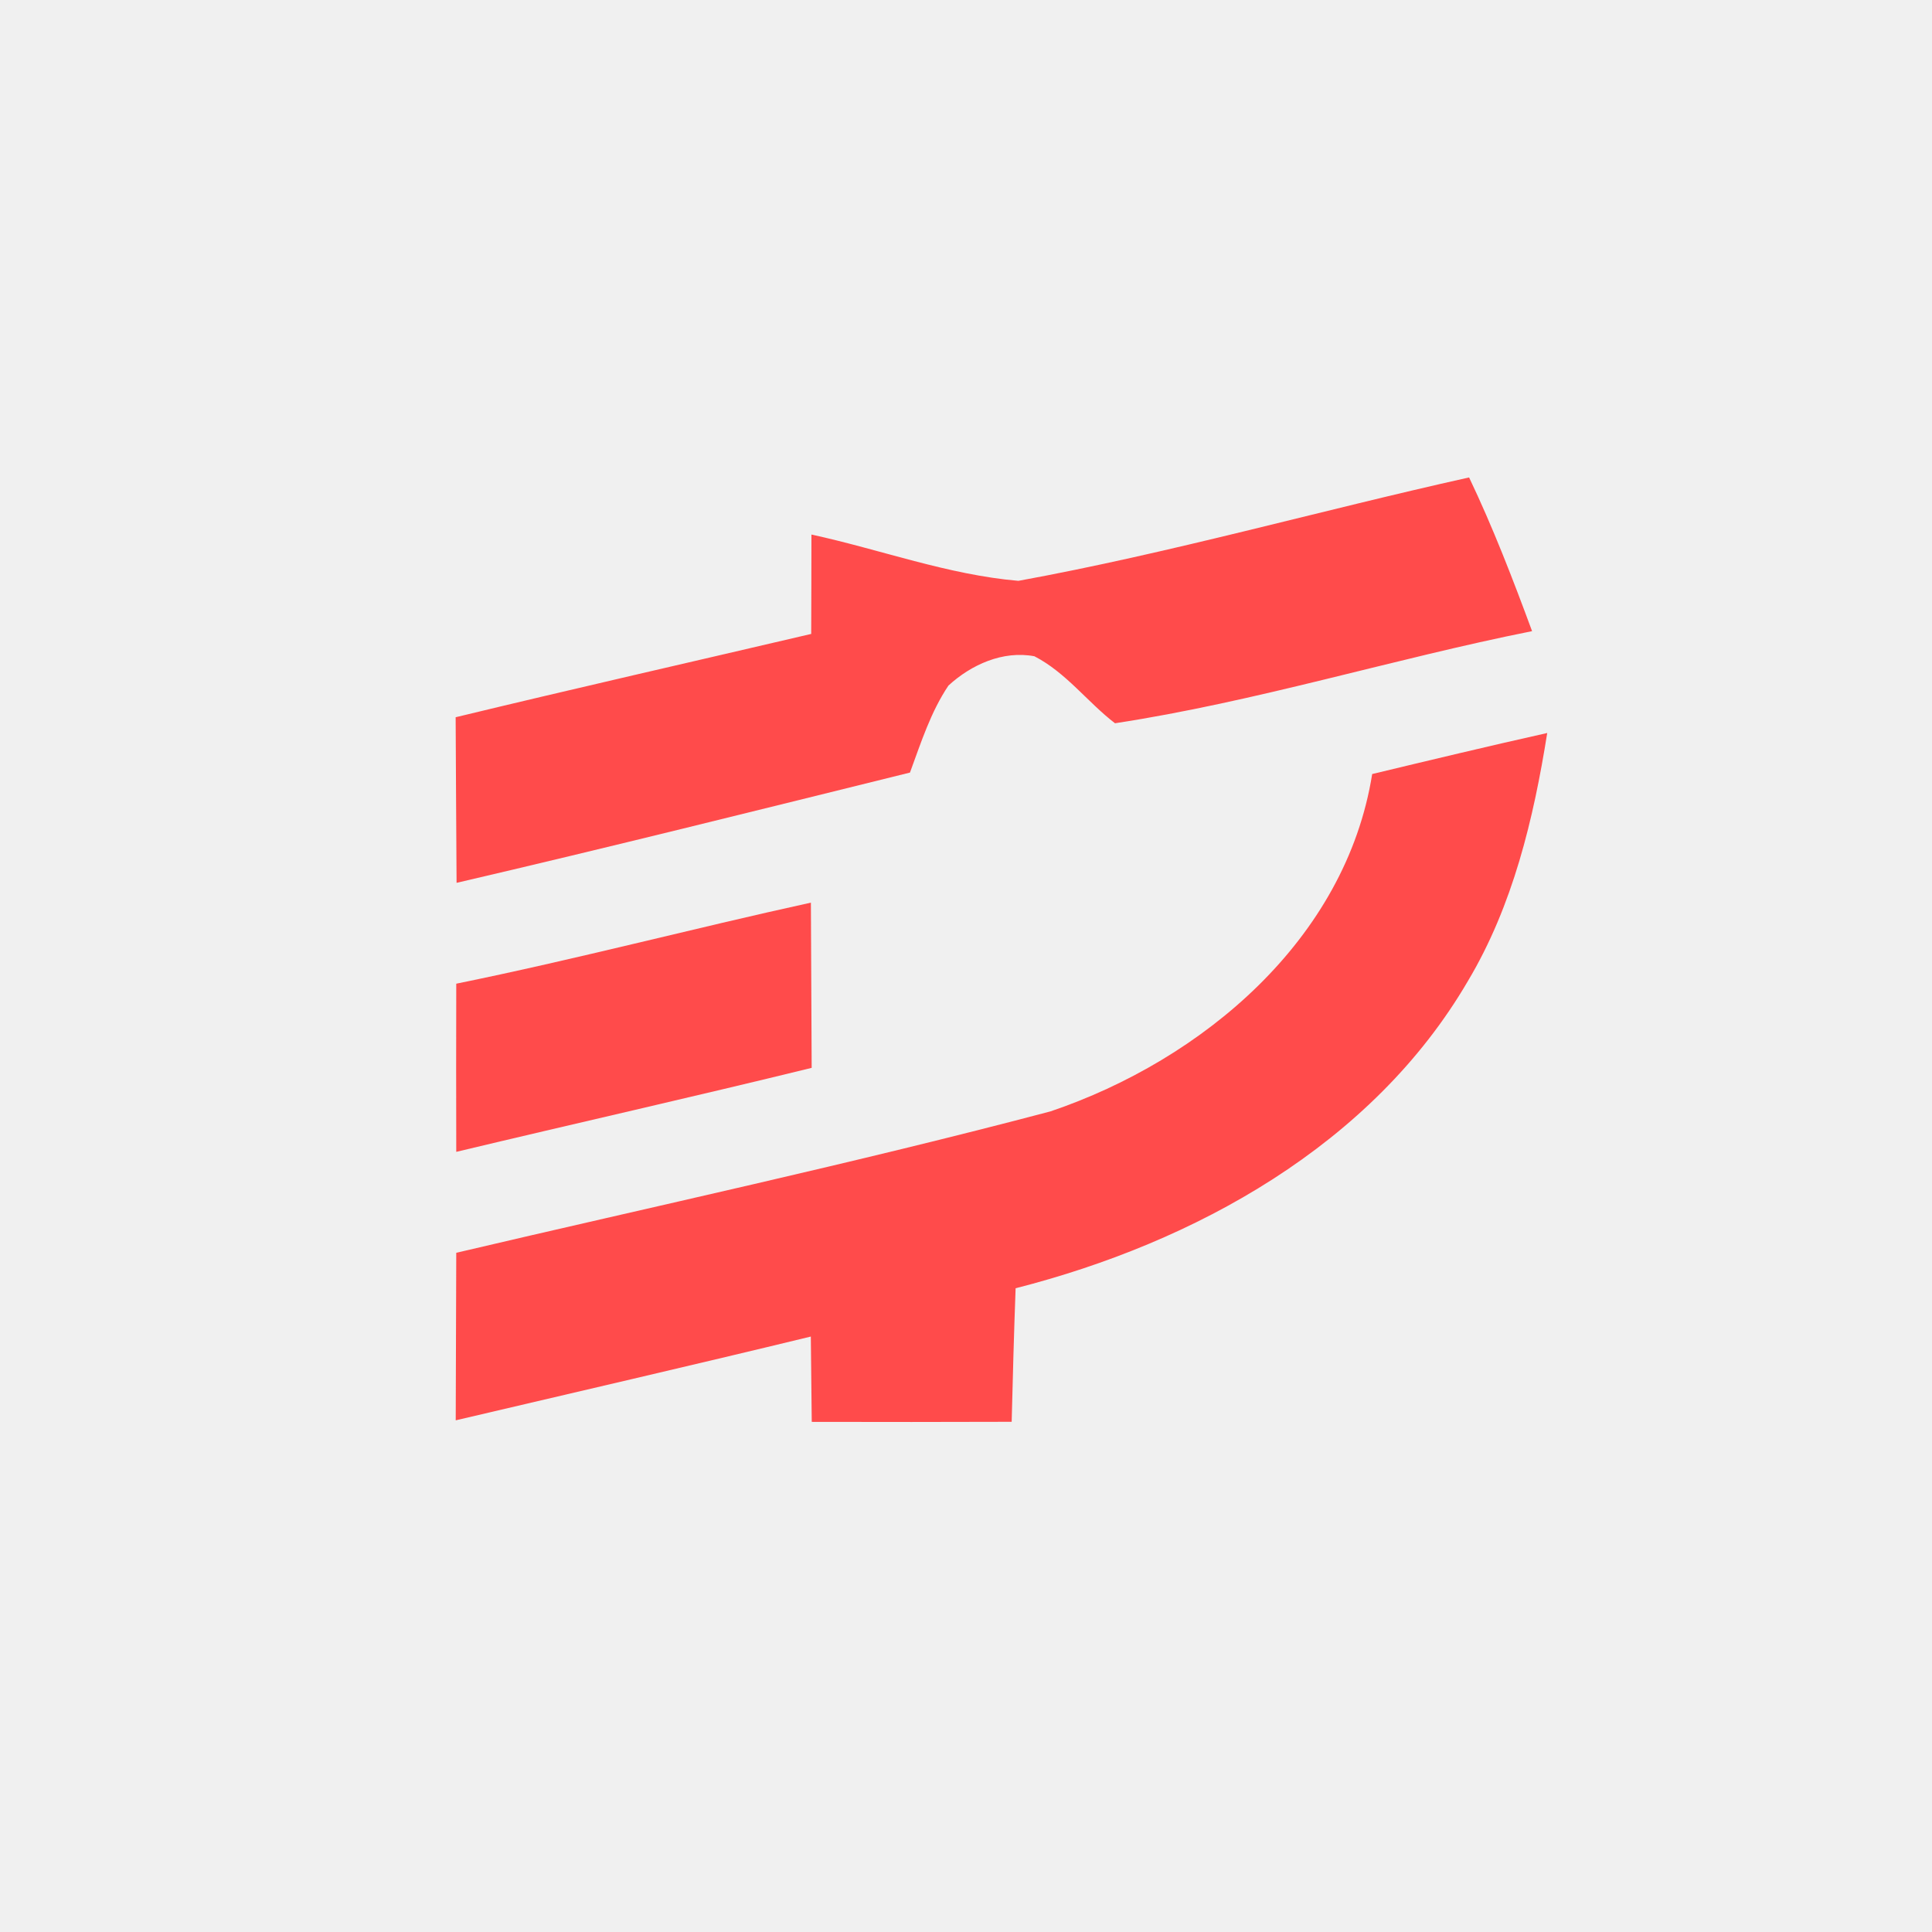
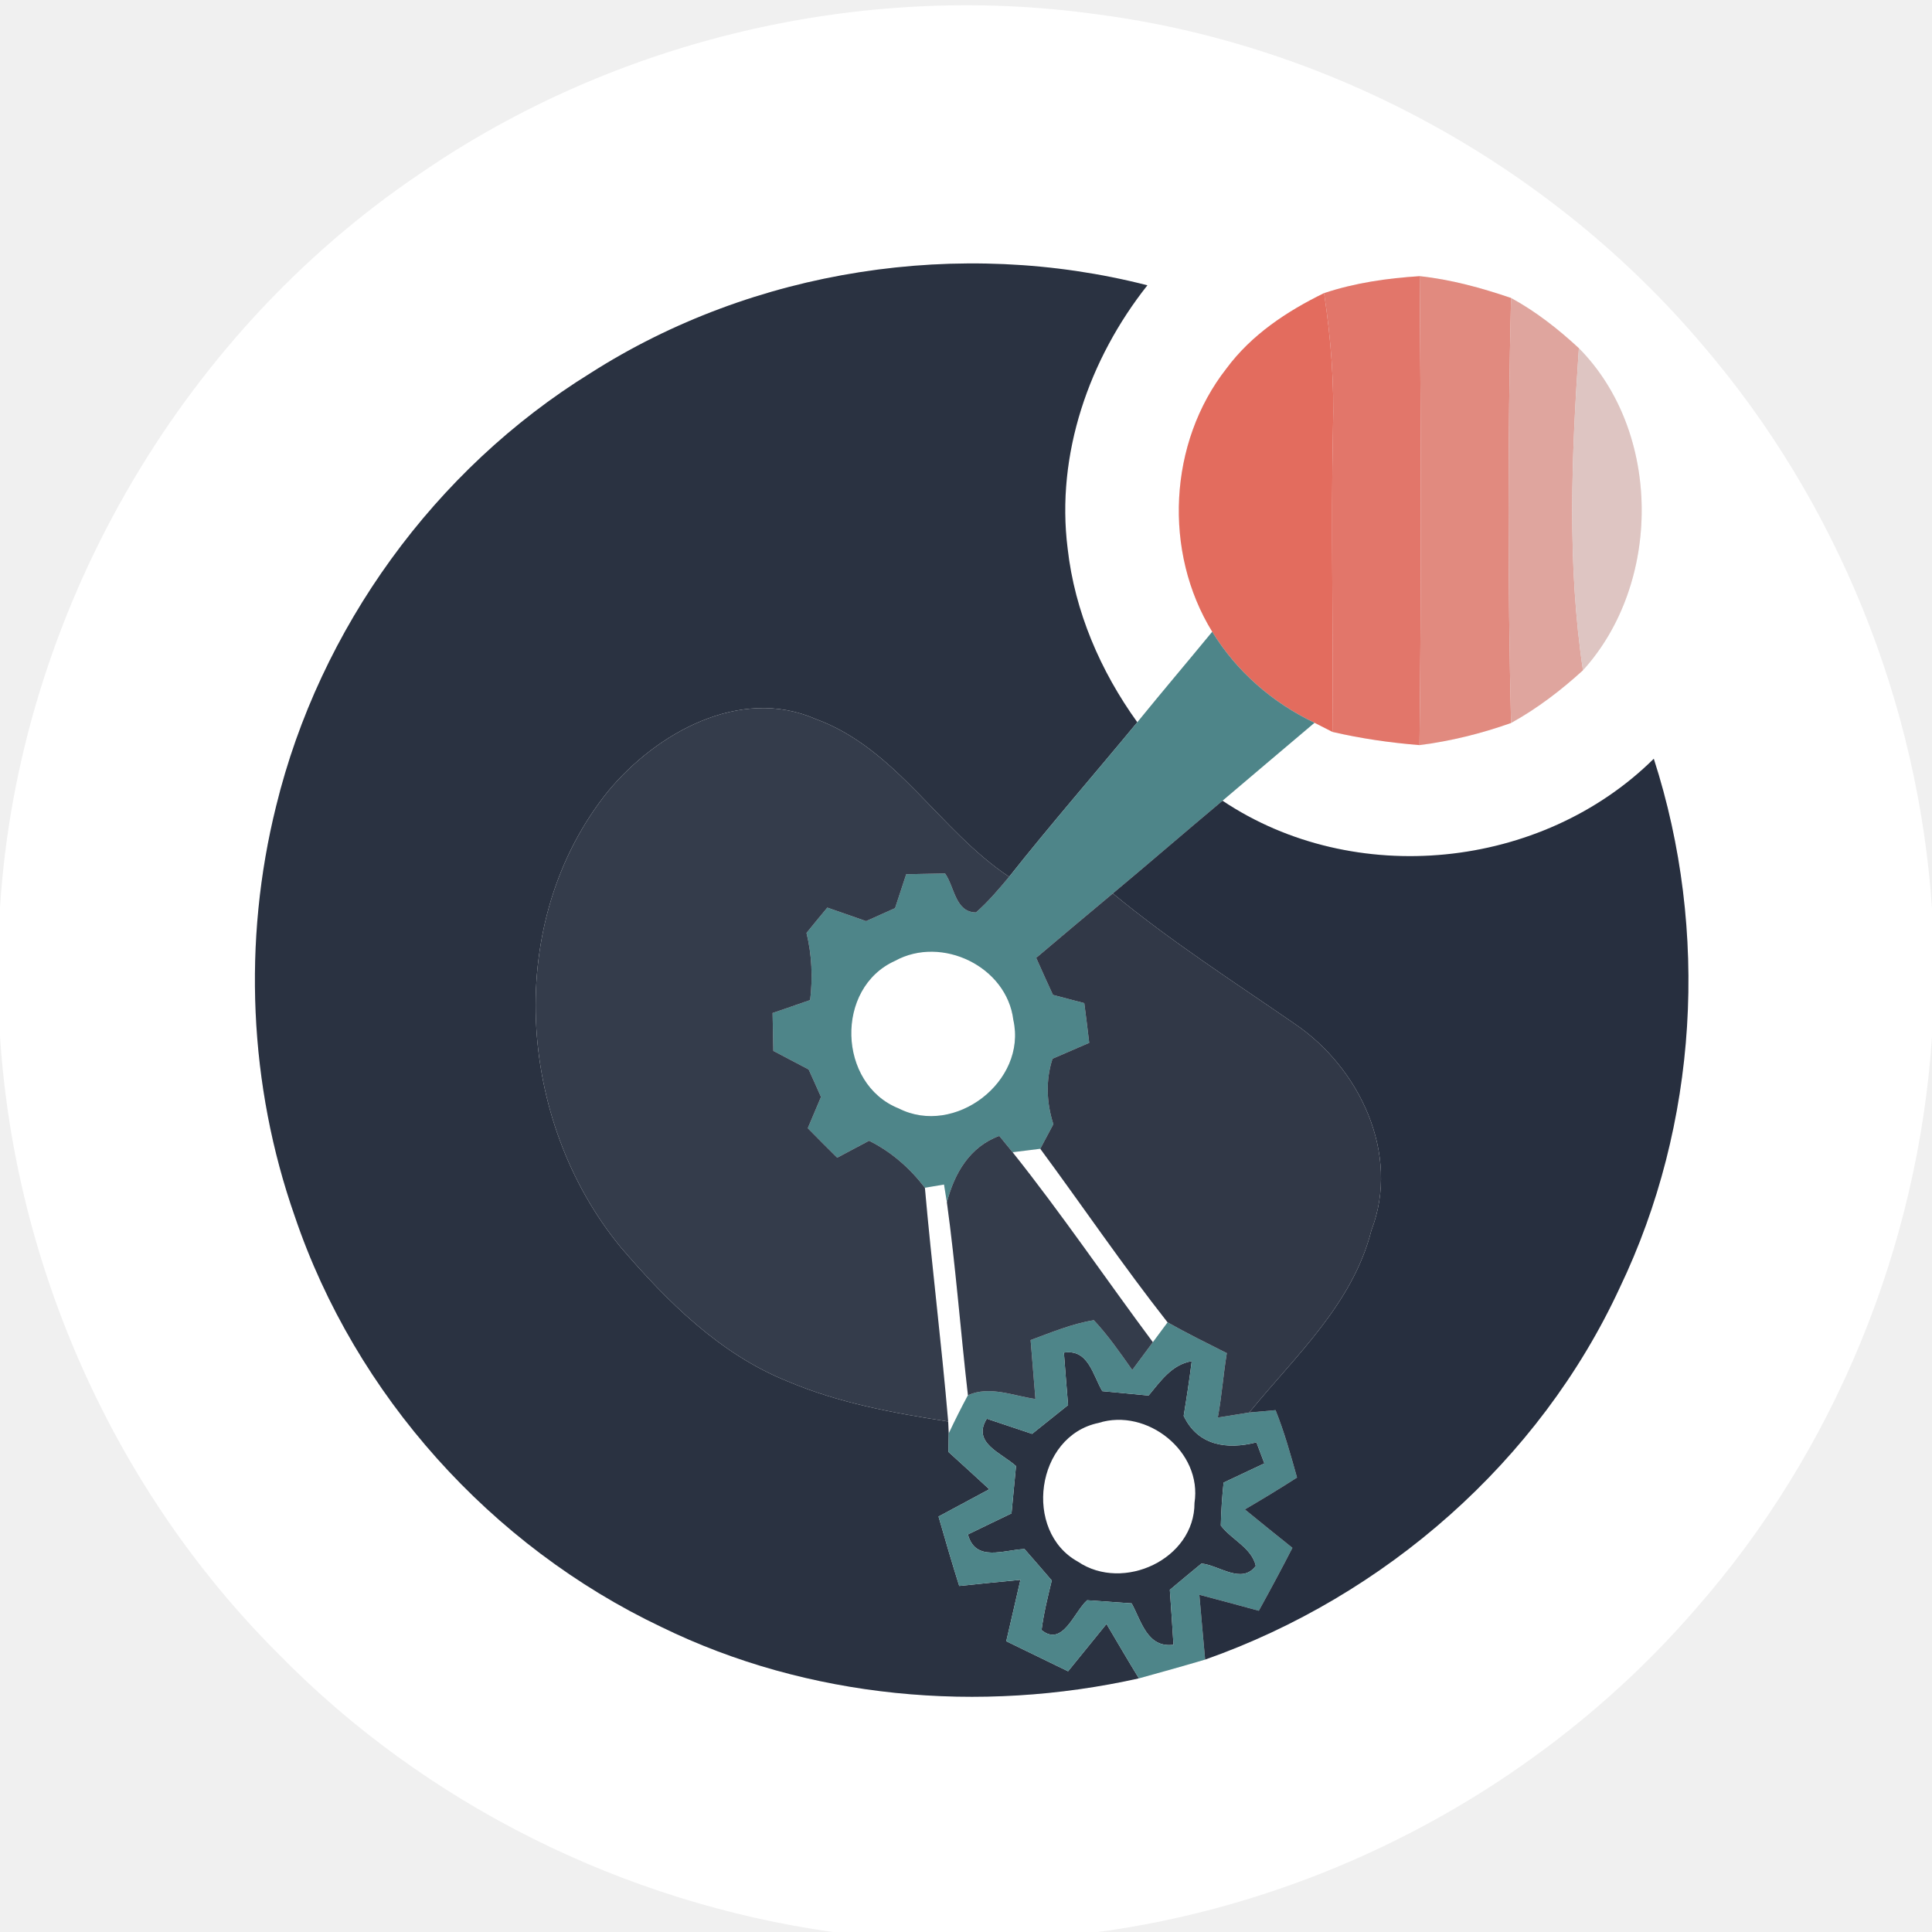
- <svg xmlns="http://www.w3.org/2000/svg" width="250pt" height="250pt" viewBox="0 0 250 250" version="1.1">
-   <g id="#ff4b4bff">
-     <path fill="#ff4b4b" opacity="1.00" d=" M 131.78 75.16 C 151.39 71.58 170.64 66.11 190.10 61.78 C 193.19 68.25 195.77 74.95 198.25 81.67 C 180.18 85.28 162.50 90.81 144.28 93.59 C 140.70 90.84 137.95 87.03 133.85 84.92 C 129.76 84.15 125.66 86.02 122.73 88.71 C 120.43 92.13 119.17 96.12 117.75 99.97 C 98.21 104.80 78.68 109.68 59.08 114.24 C 59.03 107.10 59.00 99.95 58.96 92.81 C 74.27 89.11 89.63 85.62 104.97 82.03 C 104.98 77.74 105.00 73.46 105.00 69.17 C 113.93 71.11 122.66 74.38 131.78 75.16 Z" />
-     <path fill="#ff4b4b" opacity="1.00" d=" M 177.56 100.16 C 185.10 98.35 192.64 96.54 200.21 94.85 C 198.44 105.97 195.77 117.19 189.95 126.94 C 177.59 148.14 154.61 160.79 131.42 166.70 C 131.21 172.46 131.05 178.22 130.91 183.98 C 122.29 184.01 113.66 184.01 105.04 183.99 C 105.01 181.23 104.95 175.71 104.92 172.95 C 89.63 176.66 74.29 180.19 58.97 183.79 C 58.99 176.56 59.01 169.33 59.04 162.11 C 84.69 156.08 110.47 150.54 135.94 143.81 C 155.60 137.15 174.15 121.56 177.56 100.16 Z" />
-     <path fill="#ff4b4b" opacity="1.00" d=" M 59.04 127.29 C 74.42 124.16 89.60 120.16 104.93 116.80 C 104.97 123.92 105.00 131.05 105.03 138.18 C 89.73 141.93 74.36 145.39 59.04 149.05 C 59.02 141.80 59.02 134.54 59.04 127.29 Z" />
+ <svg xmlns="http://www.w3.org/2000/svg" width="180pt" height="180pt" viewBox="0 0 180 180" version="1.1">
+   <g id="#ffffffff">
+     <path fill="#ffffff" opacity="1.00" d=" M 39.13 16.18 C 57.34 3.65 80.28 -1.73 102.17 1.33 C 123.96 4.16 144.49 15.43 158.68 32.21 C 171.18 46.80 178.71 65.48 180.00 84.64 L 180.00 96.58 C 178.70 116.15 170.91 135.23 157.92 149.97 C 143.81 166.26 123.67 177.10 102.31 180.00 L 77.59 180.00 C 58.15 177.27 39.65 168.12 25.92 154.07 C 10.68 138.86 1.38 118.00 0.00 96.52 L 0.00 84.57 C 1.72 57.37 16.53 31.42 39.13 16.18 M 55.00 34.77 C 40.51 43.73 29.78 58.54 25.73 75.09 C 22.60 87.65 23.18 101.12 27.47 113.34 C 33.11 129.99 45.75 144.04 61.61 151.58 C 75.30 158.27 91.30 159.68 106.11 156.37 C 108.17 155.80 110.23 155.23 112.28 154.62 C 129.03 148.72 143.43 136.16 150.91 119.97 C 158.21 104.75 159.26 86.73 154.08 70.69 C 143.62 81.04 126.15 82.80 113.90 74.60 C 116.76 72.18 119.61 69.75 122.47 67.34 C 122.89 67.55 123.72 67.98 124.14 68.19 C 126.81 68.81 129.52 69.20 132.25 69.42 C 135.16 69.05 138.02 68.34 140.78 67.36 C 143.22 66.01 145.43 64.32 147.48 62.45 C 154.83 54.36 154.85 40.26 147.10 32.44 C 145.17 30.65 143.09 29.02 140.78 27.76 C 138.01 26.82 135.19 26.04 132.27 25.73 C 129.25 25.92 126.24 26.35 123.36 27.31 C 119.89 29.00 116.58 31.20 114.26 34.34 C 108.86 41.23 108.36 51.42 112.94 58.86 C 110.62 61.68 108.26 64.46 105.96 67.29 C 102.53 62.53 100.13 56.98 99.47 51.11 C 98.36 42.34 101.47 33.44 106.90 26.58 C 89.46 22.11 70.20 25.06 55.00 34.77 Z" />
+     <path fill="#ffffff" opacity="1.00" d=" M 83.39 89.52 C 87.73 87.13 93.80 90.04 94.41 95.03 C 95.70 100.76 88.95 105.92 83.73 103.27 C 78.04 101.00 77.77 92.04 83.39 89.52 Z" />
+     <path fill="#ffffff" opacity="1.00" d=" M 94.34 107.35 C 94.98 107.27 96.28 107.11 96.92 107.03 C 100.89 112.41 104.65 117.95 108.78 123.20 C 108.44 123.66 107.75 124.59 107.41 125.05 C 103.03 119.17 98.91 113.08 94.34 107.35 Z" />
+     <path fill="#ffffff" opacity="1.00" d=" M 86.17 110.66 C 86.62 110.58 87.51 110.44 87.95 110.36 C 88.02 110.78 88.15 111.61 88.22 112.02 C 89.04 117.99 89.49 124.00 90.18 129.99 C 89.55 131.16 88.96 132.34 88.39 133.55 L 88.34 132.44 C 87.72 125.17 86.81 117.92 86.17 110.66 Z" />
+     <path fill="#ffffff" opacity="1.00" d=" M 102.35 132.57 C 106.86 131.14 112.03 135.24 111.29 140.02 C 111.31 145.27 104.64 148.35 100.43 145.50 C 95.29 142.67 96.50 133.78 102.35 132.57 Z" />
+   </g>
+   <g id="#2a3241ff">
+     <path fill="#2a3241" opacity="1.00" d=" M 55.00 34.77 C 70.20 25.06 89.46 22.11 106.90 26.58 C 101.47 33.44 98.36 42.34 99.47 51.11 C 100.13 56.98 102.53 62.53 105.96 67.29 C 101.99 72.10 97.89 76.80 94.02 81.69 C 87.50 77.36 83.53 69.72 75.95 66.97 C 68.93 63.93 61.16 68.29 56.67 73.70 C 46.88 85.84 48.11 104.37 57.82 116.19 C 62.16 121.26 67.09 126.18 73.39 128.70 C 78.15 130.72 83.26 131.65 88.34 132.44 L 88.39 133.55 C 88.38 133.98 88.37 134.84 88.36 135.27 C 89.63 136.43 90.91 137.58 92.17 138.75 C 90.60 139.60 89.02 140.44 87.44 141.29 C 88.06 143.45 88.69 145.61 89.37 147.76 C 91.27 147.56 93.17 147.37 95.07 147.19 C 94.64 149.10 94.19 151.00 93.75 152.91 C 95.67 153.85 97.59 154.78 99.51 155.71 C 100.70 154.24 101.89 152.77 103.09 151.30 C 104.09 152.99 105.08 154.69 106.11 156.37 C 91.30 159.68 75.30 158.27 61.61 151.58 C 45.75 144.04 33.11 129.99 27.47 113.34 C 23.18 101.12 22.60 87.65 25.73 75.09 C 29.78 58.54 40.51 43.73 55.00 34.77 Z" />
+     <path fill="#2a3241" opacity="1.00" d=" M 99.12 126.02 C 101.40 125.66 101.81 128.10 102.70 129.61 C 104.13 129.75 105.57 129.89 107.01 130.02 C 108.12 128.69 109.18 127.12 111.03 126.82 C 110.82 128.52 110.56 130.22 110.28 131.91 C 111.60 134.70 114.33 135.08 117.06 134.38 C 117.31 135.03 117.55 135.68 117.80 136.34 C 116.53 136.94 115.27 137.53 114.00 138.13 C 113.86 139.46 113.77 140.79 113.74 142.13 C 114.73 143.44 116.62 144.20 117.00 145.89 C 115.69 147.65 113.59 145.83 111.94 145.67 C 110.95 146.48 109.97 147.30 108.99 148.12 C 109.11 149.82 109.23 151.53 109.33 153.24 C 106.88 153.55 106.35 151.05 105.43 149.38 C 104.05 149.28 102.67 149.18 101.29 149.09 C 100.08 150.14 99.02 153.49 97.04 151.87 C 97.24 150.31 97.62 148.78 97.99 147.25 C 97.15 146.27 96.30 145.29 95.45 144.32 C 93.53 144.39 90.88 145.58 90.18 142.96 C 91.53 142.30 92.89 141.65 94.24 141.00 C 94.37 139.53 94.53 138.06 94.66 136.59 C 93.29 135.35 90.53 134.44 91.94 132.18 C 93.35 132.65 94.75 133.12 96.16 133.59 C 97.28 132.70 98.40 131.80 99.51 130.91 C 99.38 129.28 99.24 127.65 99.12 126.02 M 102.35 132.57 C 96.50 133.78 95.29 142.67 100.43 145.50 C 104.64 148.35 111.31 145.27 111.29 140.02 C 112.03 135.24 106.86 131.14 102.35 132.57 Z" />
+   </g>
+   <g id="#e2766aff">
+     <path fill="#e2766a" opacity="1.00" d=" M 123.36 27.31 C 126.24 26.35 129.25 25.92 132.27 25.73 C 132.39 40.29 132.43 54.86 132.25 69.42 C 129.52 69.20 126.81 68.81 124.14 68.19 C 124.24 58.79 123.99 49.40 124.19 40.00 C 124.32 35.75 124.00 31.51 123.36 27.31 Z" />
+   </g>
+   <g id="#e18a7fff">
+     <path fill="#e18a7f" opacity="1.00" d=" M 132.27 25.73 C 135.19 26.04 138.01 26.82 140.78 27.76 C 140.47 40.95 140.47 54.16 140.78 67.36 C 138.02 68.34 135.16 69.05 132.25 69.42 C 132.43 54.86 132.39 40.29 132.27 25.73 Z" />
+   </g>
+   <g id="#e36c5eff">
+     <path fill="#e36c5e" opacity="1.00" d=" M 114.26 34.34 C 116.58 31.20 119.89 29.00 123.36 27.31 C 124.00 31.51 124.32 35.75 124.19 40.00 C 123.99 49.40 124.24 58.79 124.14 68.19 C 123.72 67.98 122.89 67.55 122.47 67.34 C 118.57 65.48 115.20 62.56 112.94 58.86 C 108.36 51.42 108.86 41.23 114.26 34.34 Z" />
+   </g>
+   <g id="#dfa59eff">
+     <path fill="#dfa59e" opacity="1.00" d=" M 140.78 27.76 C 143.09 29.02 145.17 30.65 147.10 32.44 C 146.42 42.41 146.00 52.54 147.48 62.45 C 145.43 64.32 143.22 66.01 140.78 67.36 C 140.47 54.16 140.47 40.95 140.78 27.76 Z" />
+   </g>
+   <g id="#dec5c2ff">
+     <path fill="#dec5c2" opacity="1.00" d=" M 147.10 32.44 C 154.85 40.26 154.83 54.36 147.48 62.45 C 146.00 52.54 146.42 42.41 147.10 32.44 Z" />
+   </g>
+   <g id="#4e8589ff">
+     <path fill="#4e8589" opacity="1.00" d=" M 105.96 67.29 C 108.26 64.46 110.62 61.68 112.94 58.86 C 115.20 62.56 118.57 65.48 122.47 67.34 C 119.61 69.75 116.76 72.18 113.90 74.60 C 110.48 77.46 107.11 80.38 103.68 83.24 C 101.30 85.23 98.91 87.23 96.54 89.24 C 97.05 90.39 97.57 91.54 98.10 92.69 C 98.83 92.88 100.29 93.27 101.02 93.46 C 101.18 94.69 101.34 95.93 101.48 97.16 C 100.34 97.66 99.20 98.15 98.06 98.64 C 97.41 100.66 97.50 102.74 98.14 104.74 C 97.84 105.31 97.23 106.46 96.92 107.03 C 96.28 107.11 94.98 107.27 94.34 107.35 C 93.92 106.84 93.51 106.34 93.10 105.83 C 90.35 106.84 88.92 109.31 88.22 112.02 C 88.15 111.61 88.02 110.78 87.95 110.36 C 87.51 110.44 86.62 110.58 86.17 110.66 C 84.77 108.83 83.04 107.31 80.97 106.28 C 79.98 106.80 78.99 107.33 78.00 107.86 C 77.08 106.95 76.16 106.03 75.26 105.11 C 75.67 104.14 76.08 103.17 76.49 102.20 C 76.11 101.35 75.73 100.49 75.34 99.64 C 74.24 99.07 73.15 98.48 72.05 97.91 C 72.03 96.73 72.00 95.56 71.98 94.38 C 73.15 93.98 74.32 93.58 75.48 93.17 C 75.73 91.08 75.64 88.97 75.14 86.92 C 75.78 86.13 76.43 85.34 77.08 84.56 C 78.28 84.98 79.49 85.39 80.69 85.82 C 81.59 85.41 82.49 85.01 83.39 84.61 C 83.74 83.55 84.08 82.50 84.43 81.45 C 85.63 81.42 86.84 81.40 88.05 81.38 C 88.94 82.63 88.99 84.99 90.93 85.01 C 92.07 84.01 93.05 82.85 94.02 81.69 C 97.89 76.80 101.99 72.10 105.96 67.29 M 83.39 89.52 C 77.77 92.04 78.04 101.00 83.73 103.27 C 88.95 105.92 95.70 100.76 94.41 95.03 C 93.80 90.04 87.73 87.13 83.39 89.52 Z" />
+     <path fill="#4e8589" opacity="1.00" d=" M 96.02 124.85 C 97.95 124.14 99.87 123.33 101.91 123.00 C 103.25 124.43 104.36 126.04 105.49 127.64 C 105.97 126.99 106.93 125.70 107.41 125.05 C 107.75 124.59 108.44 123.66 108.78 123.20 C 110.59 124.22 112.45 125.14 114.30 126.07 C 113.97 128.06 113.83 130.09 113.46 132.07 C 114.43 131.91 115.41 131.75 116.39 131.60 C 117.00 131.55 118.23 131.44 118.84 131.38 C 119.66 133.42 120.25 135.55 120.84 137.66 C 119.24 138.69 117.62 139.67 115.98 140.63 C 117.45 141.83 118.93 143.03 120.41 144.21 C 119.40 146.18 118.35 148.13 117.28 150.07 C 115.43 149.57 113.59 149.06 111.74 148.58 C 111.91 150.59 112.10 152.61 112.28 154.62 C 110.23 155.23 108.17 155.80 106.11 156.37 C 105.08 154.69 104.09 152.99 103.09 151.30 C 101.89 152.77 100.70 154.24 99.51 155.71 C 97.59 154.78 95.67 153.85 93.75 152.91 C 94.19 151.00 94.64 149.10 95.07 147.19 C 93.17 147.37 91.27 147.56 89.37 147.76 C 88.69 145.61 88.06 143.45 87.44 141.29 C 89.02 140.44 90.60 139.60 92.17 138.75 C 90.91 137.58 89.63 136.43 88.36 135.27 C 88.37 134.84 88.38 133.98 88.39 133.55 C 88.96 132.34 89.55 131.16 90.18 129.99 C 92.22 129.08 94.40 130.05 96.47 130.34 C 96.32 128.51 96.17 126.68 96.02 124.85 M 99.12 126.02 C 99.24 127.65 99.38 129.28 99.51 130.91 C 98.40 131.80 97.28 132.70 96.16 133.59 C 94.75 133.12 93.35 132.65 91.94 132.18 C 90.53 134.44 93.29 135.35 94.66 136.59 C 94.53 138.06 94.37 139.53 94.24 141.00 C 92.89 141.65 91.53 142.30 90.18 142.96 C 90.88 145.58 93.53 144.39 95.45 144.32 C 96.30 145.29 97.15 146.27 97.99 147.25 C 97.62 148.78 97.24 150.31 97.04 151.87 C 99.02 153.49 100.08 150.14 101.29 149.09 C 102.67 149.18 104.05 149.28 105.43 149.38 C 106.35 151.05 106.88 153.55 109.33 153.24 C 109.23 151.53 109.11 149.82 108.99 148.12 C 109.97 147.30 110.95 146.48 111.94 145.67 C 113.59 145.83 115.69 147.65 117.00 145.89 C 116.62 144.20 114.73 143.44 113.74 142.13 C 113.77 140.79 113.86 139.46 114.00 138.13 C 115.27 137.53 116.53 136.94 117.80 136.34 C 117.55 135.68 117.31 135.03 117.06 134.38 C 114.33 135.08 111.60 134.70 110.28 131.91 C 110.56 130.22 110.82 128.52 111.03 126.82 C 109.18 127.12 108.12 128.69 107.01 130.02 C 105.57 129.89 104.13 129.75 102.70 129.61 C 101.81 128.10 101.40 125.66 99.12 126.02 Z" />
+   </g>
+   <g id="#343c4bff">
+     <path fill="#343c4b" opacity="1.00" d=" M 56.67 73.70 C 61.16 68.29 68.93 63.93 75.95 66.97 C 83.53 69.72 87.50 77.36 94.02 81.69 C 93.05 82.85 92.07 84.01 90.93 85.01 C 88.99 84.99 88.94 82.63 88.05 81.38 C 86.84 81.40 85.63 81.42 84.43 81.45 C 84.08 82.50 83.74 83.55 83.39 84.61 C 82.49 85.01 81.59 85.41 80.69 85.82 C 79.49 85.39 78.28 84.98 77.08 84.56 C 76.43 85.34 75.78 86.13 75.14 86.92 C 75.64 88.97 75.73 91.08 75.48 93.17 C 74.32 93.58 73.15 93.98 71.98 94.38 C 72.00 95.56 72.03 96.73 72.05 97.91 C 73.15 98.48 74.24 99.07 75.34 99.64 C 75.73 100.49 76.11 101.35 76.49 102.20 C 76.08 103.17 75.67 104.14 75.26 105.11 C 76.16 106.03 77.08 106.95 78.00 107.86 C 78.99 107.33 79.98 106.80 80.97 106.28 C 83.04 107.31 84.77 108.83 86.17 110.66 C 86.81 117.92 87.72 125.17 88.34 132.44 C 83.26 131.65 78.15 130.72 73.39 128.70 C 67.09 126.18 62.16 121.26 57.82 116.19 C 48.11 104.37 46.88 85.84 56.67 73.70 Z" />
+     <path fill="#343c4b" opacity="1.00" d=" M 88.22 112.02 C 88.92 109.31 90.35 106.84 93.10 105.83 C 93.51 106.34 93.92 106.84 94.34 107.35 C 98.91 113.08 103.03 119.17 107.41 125.05 C 106.93 125.70 105.97 126.99 105.49 127.64 C 104.36 126.04 103.25 124.43 101.91 123.00 C 99.87 123.33 97.95 124.14 96.02 124.85 C 96.17 126.68 96.32 128.51 96.47 130.34 C 94.40 130.05 92.22 129.08 90.18 129.99 C 89.49 124.00 89.04 117.99 88.22 112.02 Z" />
+   </g>
+   <g id="#272f3fff">
+     <path fill="#272f3f" opacity="1.00" d=" M 113.90 74.60 C 126.15 82.80 143.62 81.04 154.08 70.69 C 159.26 86.73 158.21 104.75 150.91 119.97 C 143.43 136.16 129.03 148.72 112.28 154.62 C 112.10 152.61 111.91 150.59 111.74 148.58 C 113.59 149.06 115.43 149.57 117.28 150.07 C 118.35 148.13 119.40 146.18 120.41 144.21 C 118.93 143.03 117.45 141.83 115.98 140.63 C 117.62 139.67 119.24 138.69 120.84 137.66 C 120.25 135.55 119.66 133.42 118.84 131.38 C 118.23 131.44 117.00 131.55 116.39 131.60 C 120.69 126.32 126.03 121.50 127.77 114.63 C 130.51 107.51 126.66 99.47 120.63 95.39 C 114.91 91.44 109.05 87.68 103.68 83.24 C 107.11 80.38 110.48 77.46 113.90 74.60 Z" />
+   </g>
+   <g id="#313847ff">
+     <path fill="#313847" opacity="1.00" d=" M 96.54 89.24 C 98.91 87.23 101.30 85.23 103.68 83.24 C 109.05 87.68 114.91 91.44 120.63 95.39 C 126.66 99.47 130.51 107.51 127.77 114.63 C 126.03 121.50 120.69 126.32 116.39 131.60 C 115.41 131.75 114.43 131.91 113.46 132.07 C 113.83 130.09 113.97 128.06 114.30 126.07 C 112.45 125.14 110.59 124.22 108.78 123.20 C 104.65 117.95 100.89 112.41 96.92 107.03 C 97.23 106.46 97.84 105.31 98.14 104.74 C 97.50 102.74 97.41 100.66 98.06 98.64 C 99.20 98.15 100.34 97.66 101.48 97.16 C 101.34 95.93 101.18 94.69 101.02 93.46 C 100.29 93.27 98.83 92.88 98.10 92.69 C 97.57 91.54 97.05 90.39 96.54 89.24 Z" />
  </g>
</svg>
